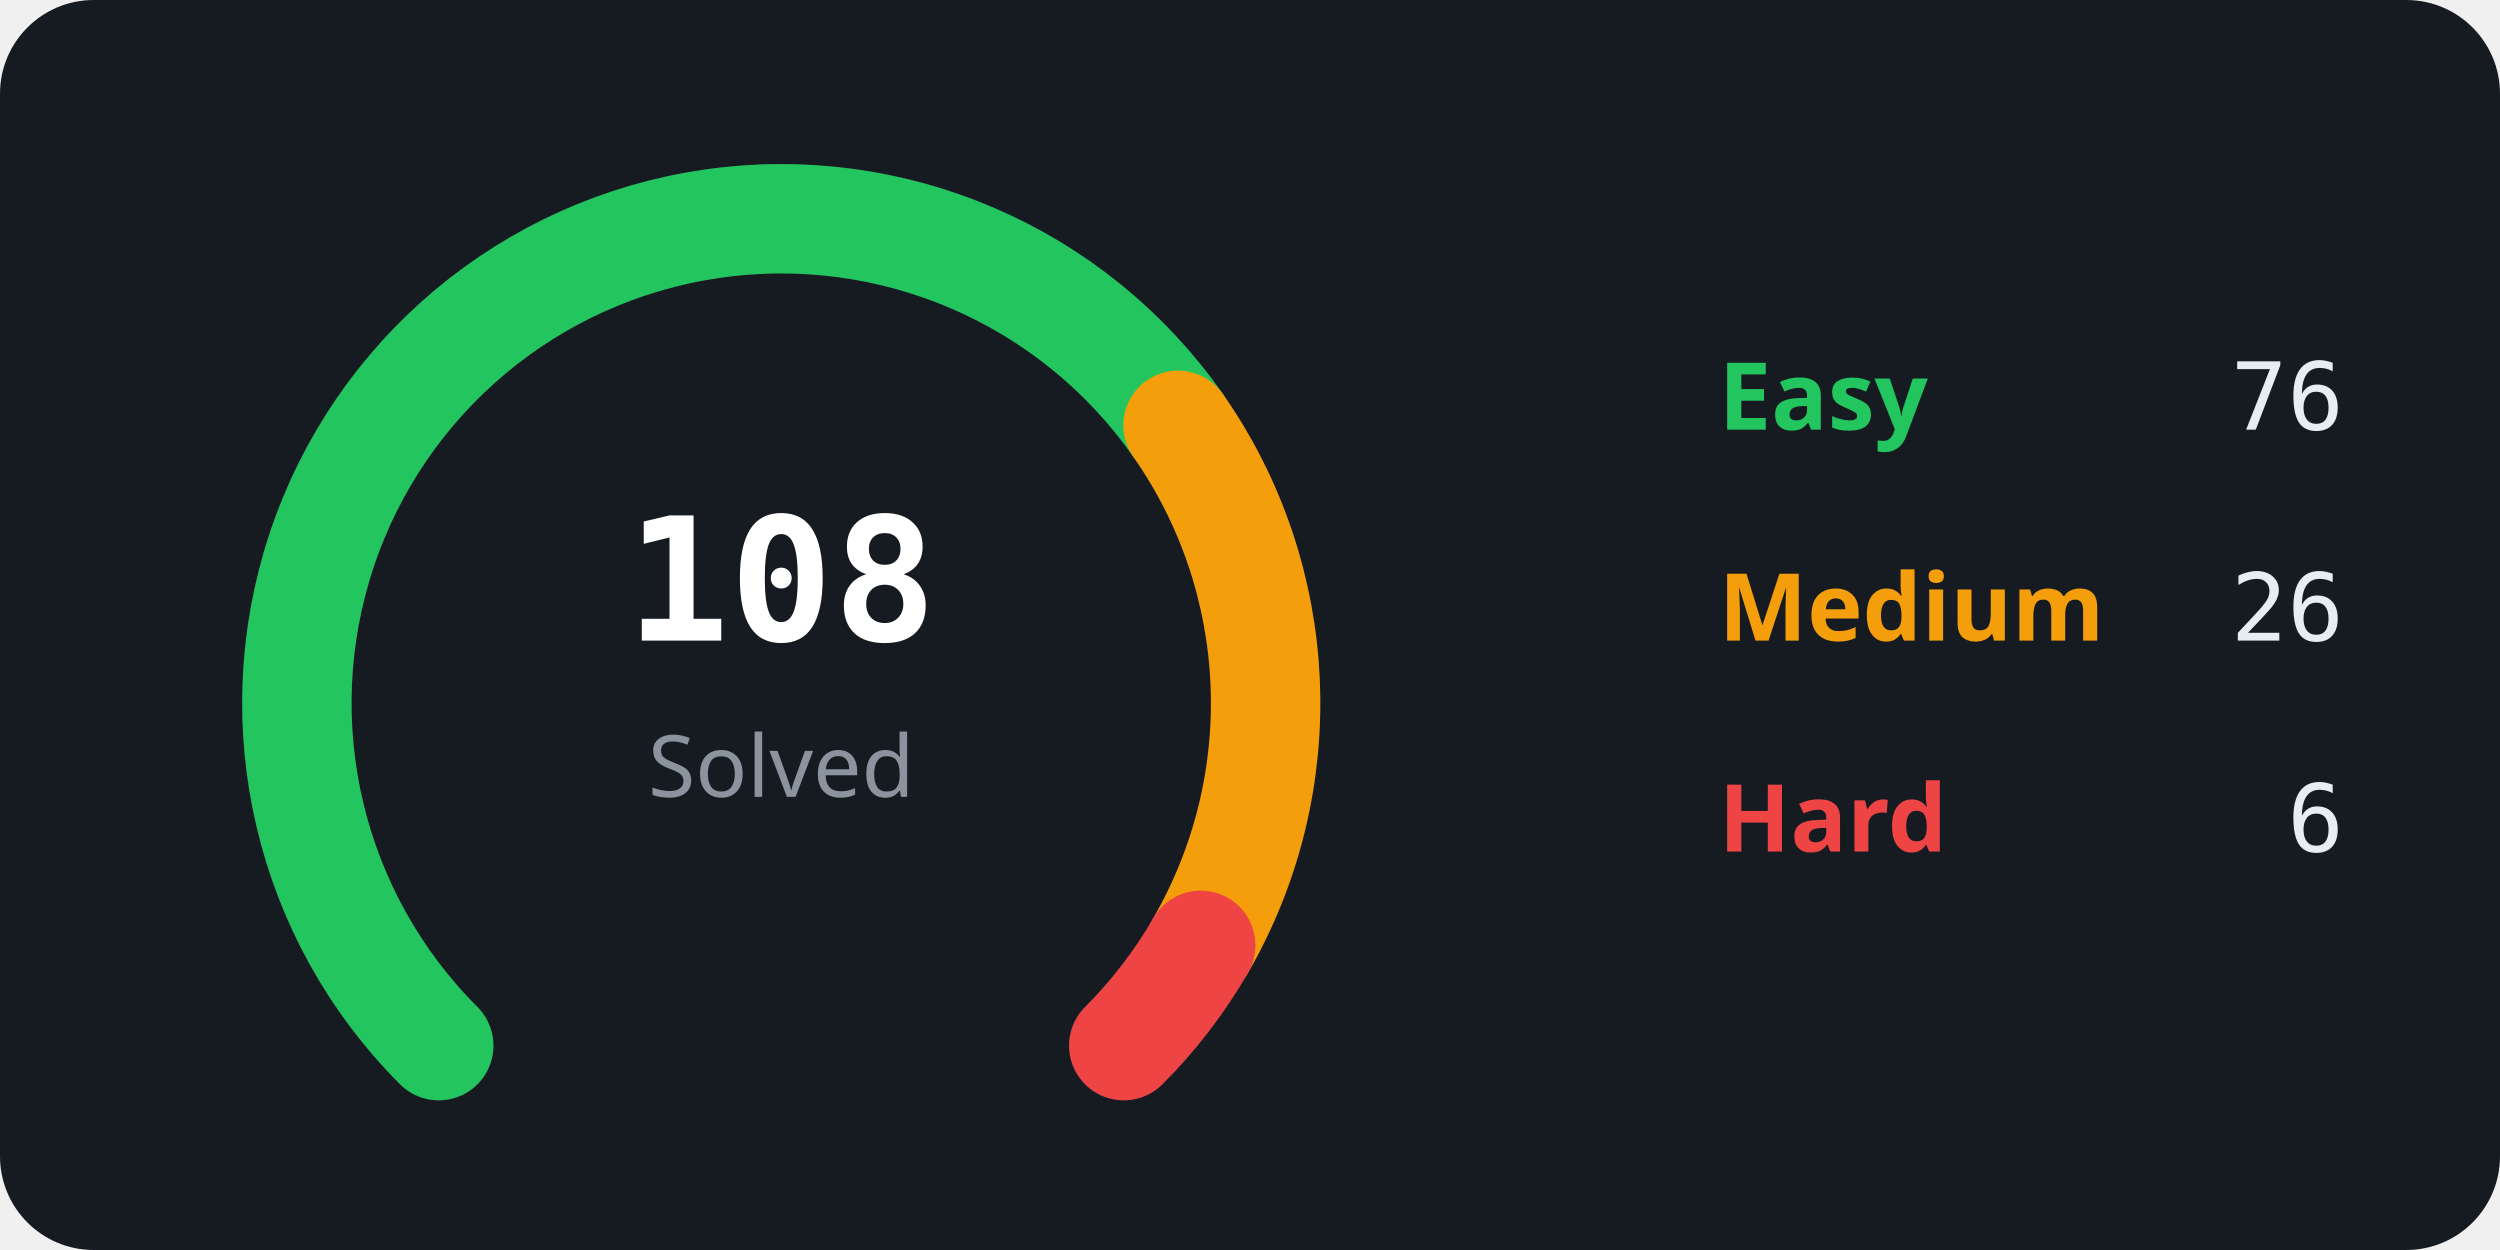
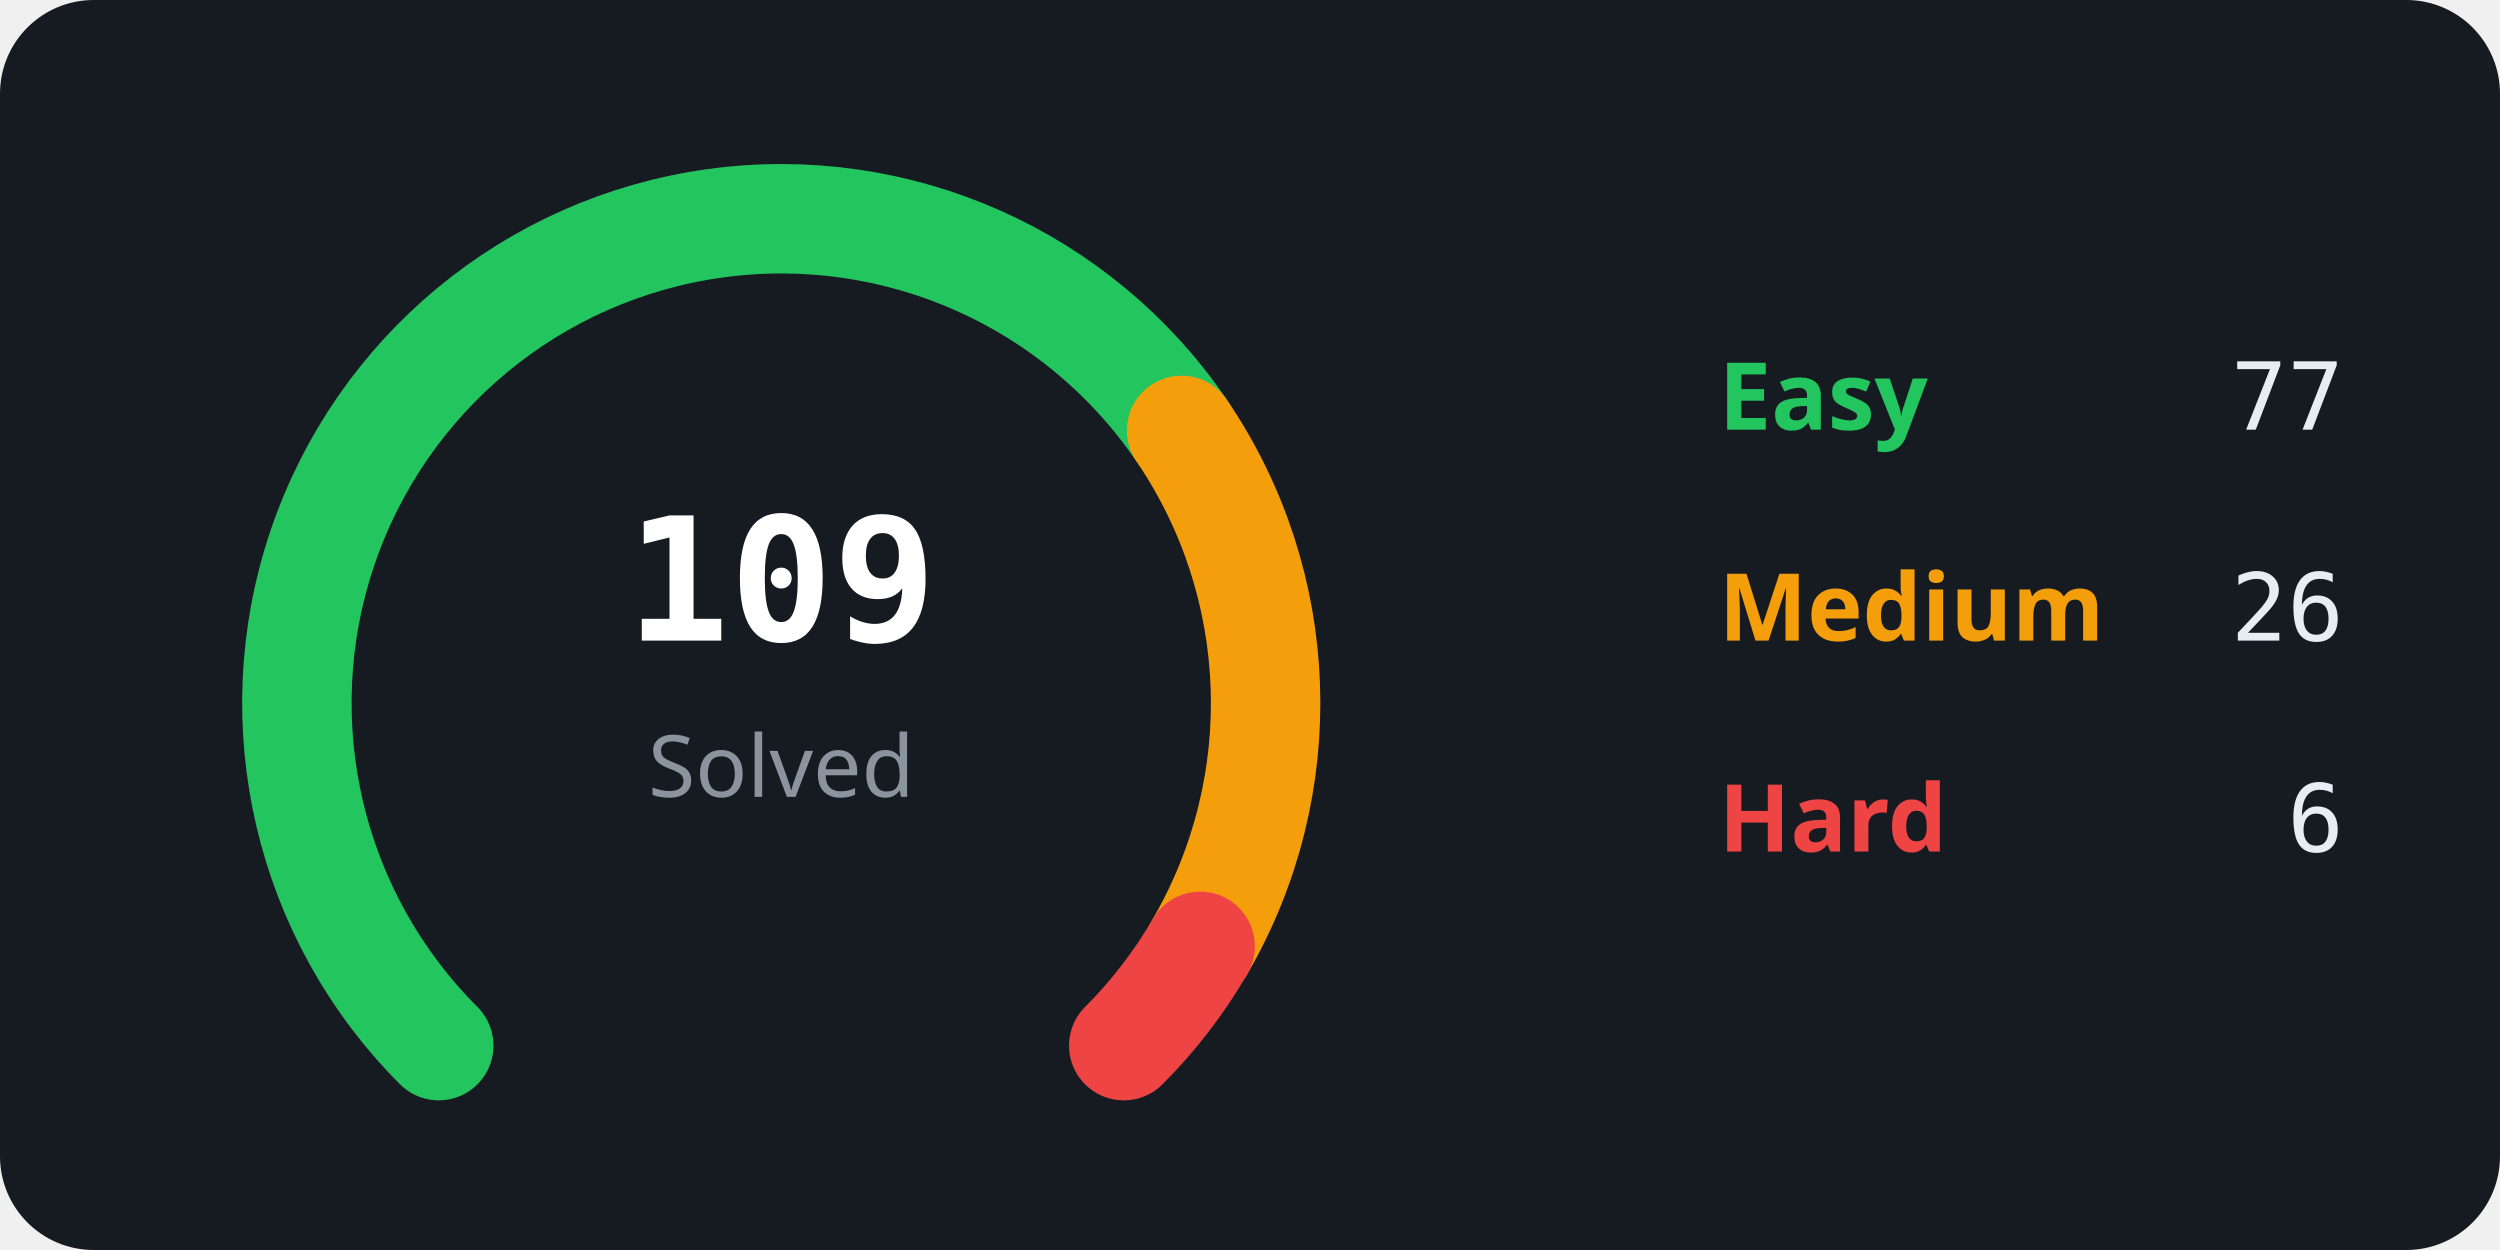
<svg xmlns="http://www.w3.org/2000/svg" width="320" height="160" viewBox="0 0 320 160">
  <rect width="320" height="160" rx="12" fill="#161b22" />
  <path d="M 56.159,133.841 A 62,62 0 1,1 143.841,133.841" stroke="#2d2d3d" stroke-width="14" fill="none" stroke-linecap="round" />
-   <path d="M 56.159,133.841 A 62,62 0 1,1 150.787,54.438" stroke="#22c55e" stroke-width="14" fill="none" stroke-linecap="round" />
-   <path d="M 150.787,54.438 A 62,62 0 0,1 153.694,121.000" stroke="#f59e0b" stroke-width="14" fill="none" stroke-linecap="round" />
-   <path d="M 153.694,121.000 A 62,62 0 0,1 143.841,133.841" stroke="#ef4444" stroke-width="14" fill="none" stroke-linecap="round" />
-   <text x="100" y="82" text-anchor="middle" fill="white" font-size="22" font-weight="bold" font-family="monospace">108</text>
+   <path d="M 56.159,133.841 A 62,62 0 1,1 151.239,55.092" stroke="#22c55e" stroke-width="14" fill="none" stroke-linecap="round" />
+   <path d="M 151.239,55.092 A 62,62 0 0,1 153.619,121.129" stroke="#f59e0b" stroke-width="14" fill="none" stroke-linecap="round" />
+   <path d="M 153.619,121.129 A 62,62 0 0,1 143.841,133.841" stroke="#ef4444" stroke-width="14" fill="none" stroke-linecap="round" />
+   <text x="100" y="82" text-anchor="middle" fill="white" font-size="22" font-weight="bold" font-family="monospace">109</text>
  <text x="100" y="102" text-anchor="middle" fill="#8b949e" font-size="11" font-family="sans-serif">Solved</text>
  <text x="220" y="55" fill="#22c55e" font-size="12" font-weight="bold" font-family="sans-serif">Easy</text>
-   <text x="300" y="55" fill="#e6edf3" font-size="12" font-family="monospace" text-anchor="end">76</text>
+   <text x="300" y="55" fill="#e6edf3" font-size="12" font-family="monospace" text-anchor="end">77</text>
  <text x="220" y="82" fill="#f59e0b" font-size="12" font-weight="bold" font-family="sans-serif">Medium</text>
  <text x="300" y="82" fill="#e6edf3" font-size="12" font-family="monospace" text-anchor="end">26</text>
  <text x="220" y="109" fill="#ef4444" font-size="12" font-weight="bold" font-family="sans-serif">Hard</text>
  <text x="300" y="109" fill="#e6edf3" font-size="12" font-family="monospace" text-anchor="end">6</text>
</svg>
